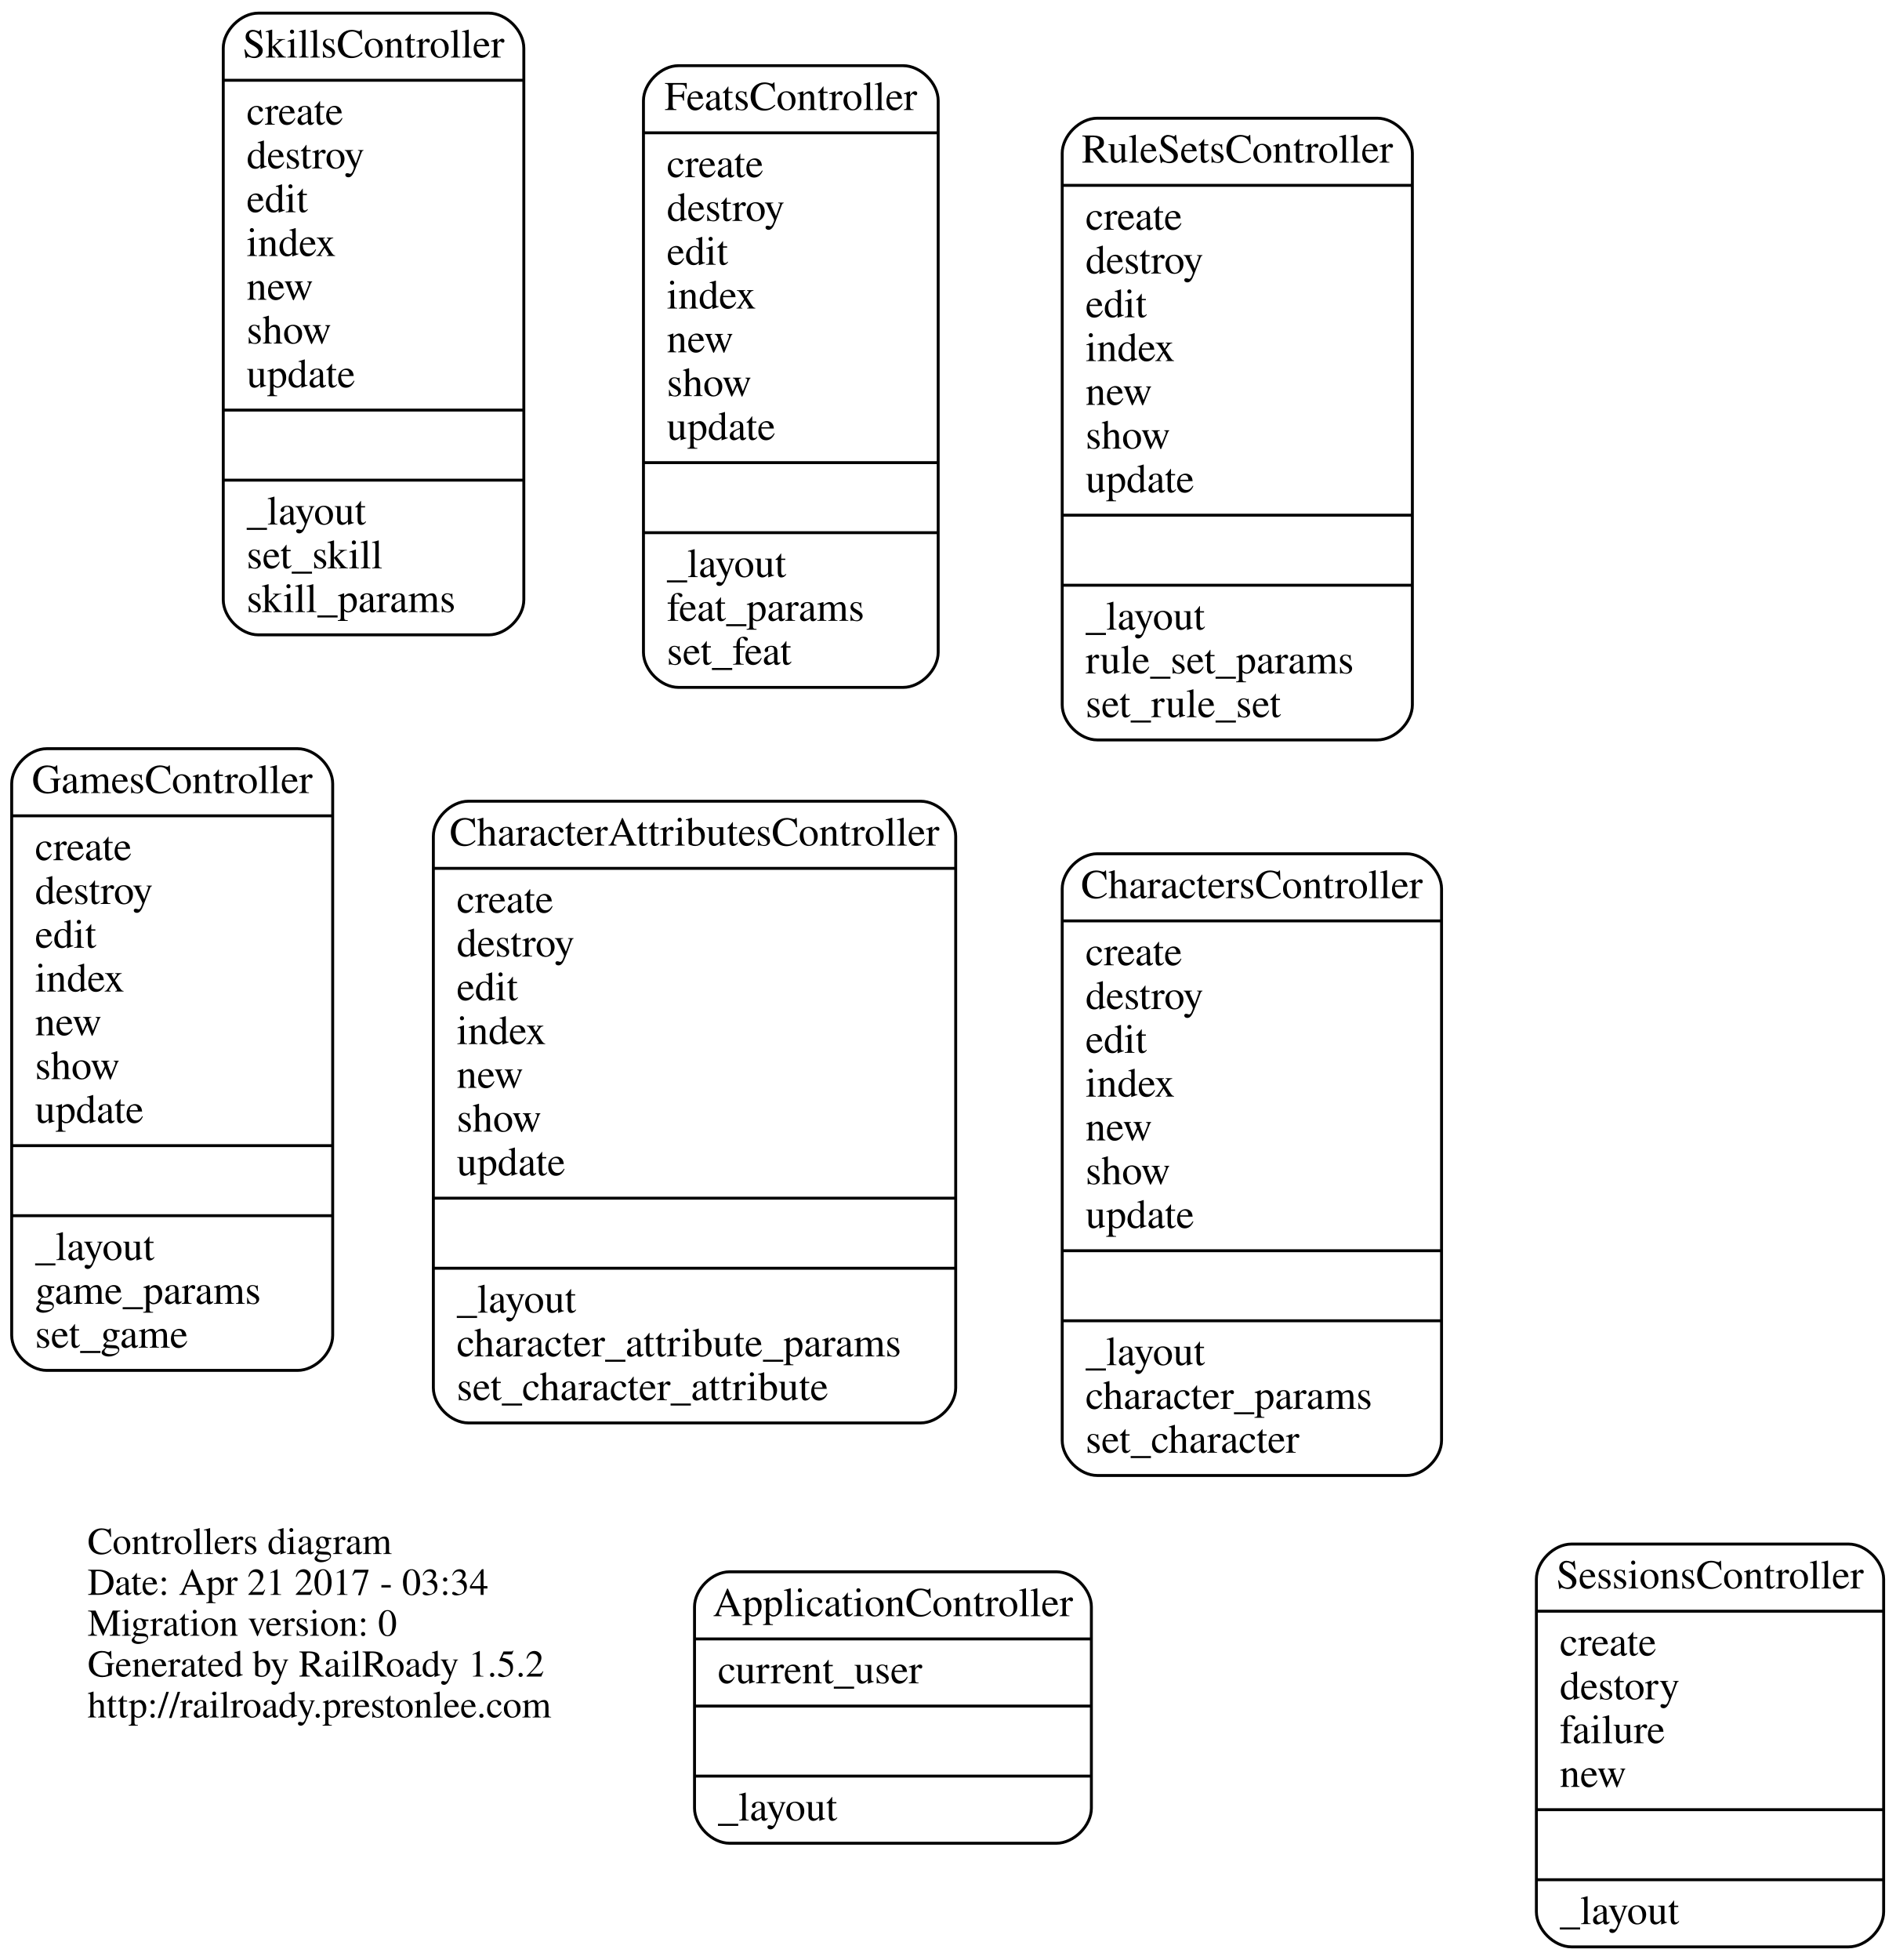
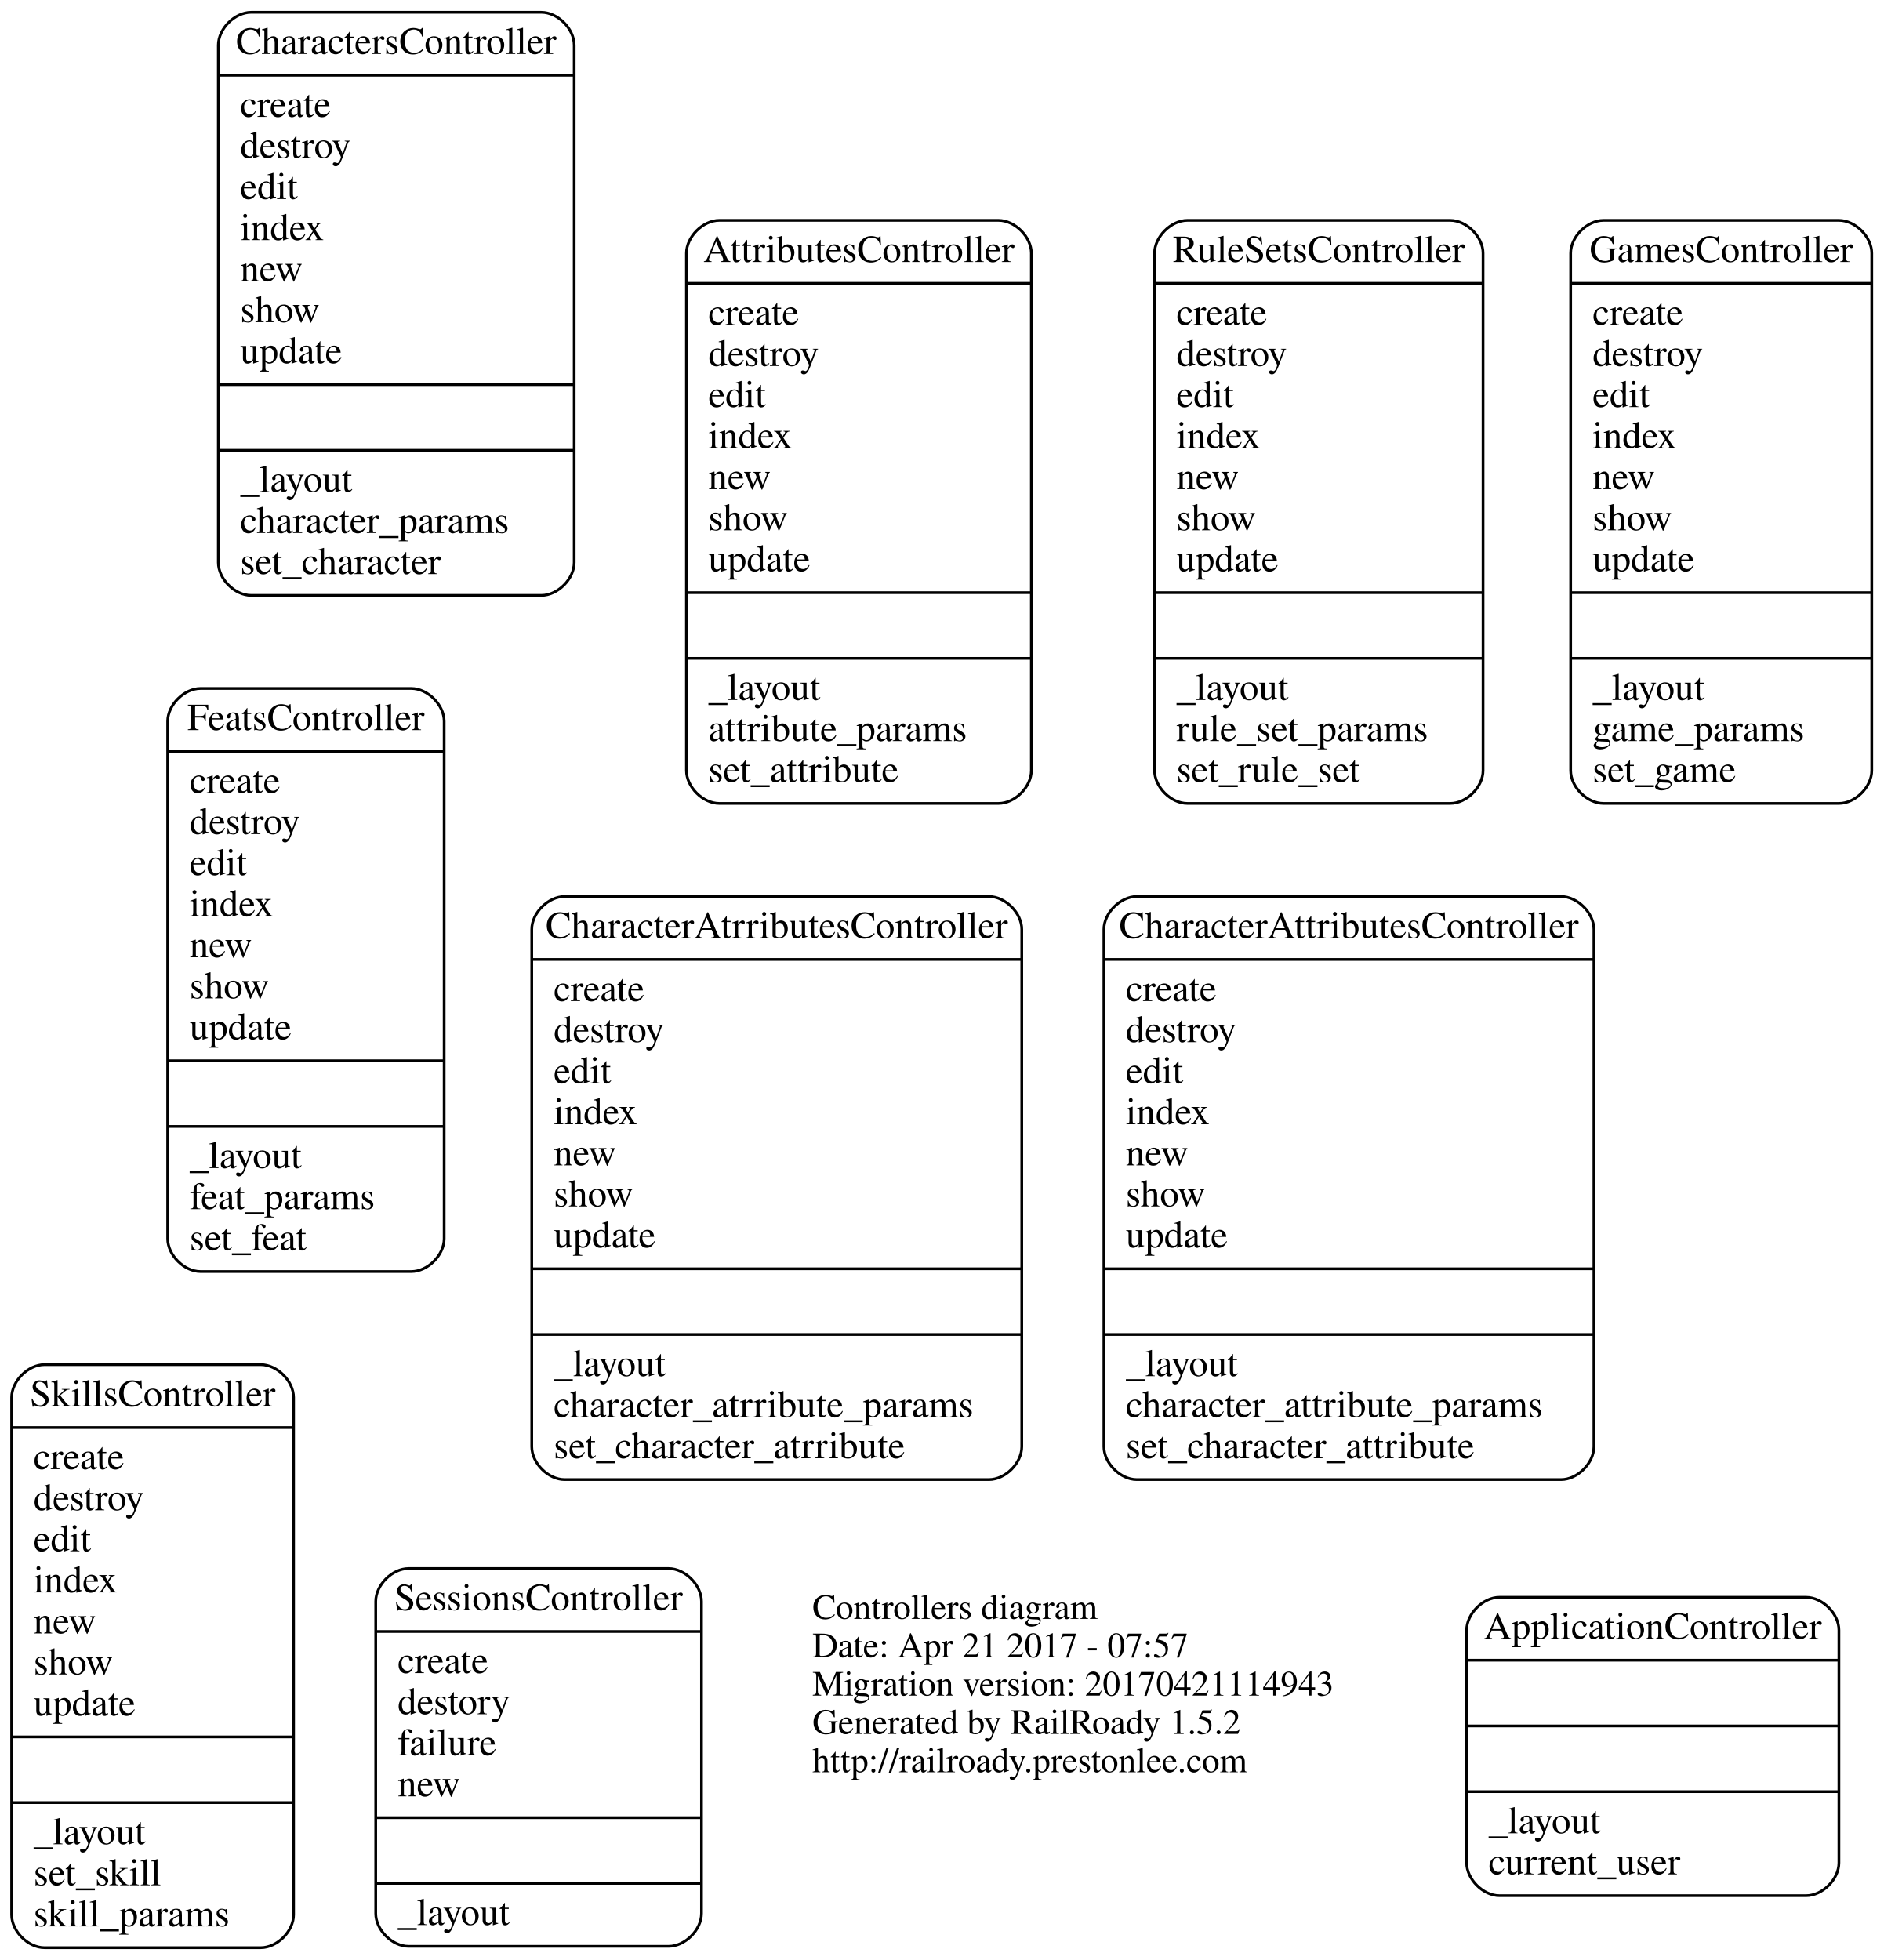
- <svg xmlns="http://www.w3.org/2000/svg" width="650pt" height="672pt" viewBox="0.00 0.00 649.50 671.50">
-   <g id="graph0" class="graph" transform="scale(1 1) rotate(0) translate(238 380)">
-     <polygon fill="none" stroke="none" points="-238,291.5 -238,-380 411.5,-380 411.5,291.5 -238,291.5" />
+ <svg xmlns="http://www.w3.org/2000/svg" width="688pt" height="716pt" viewBox="0.00 0.00 687.50 716.00">
+   <g id="graph0" class="graph" transform="scale(1 1) rotate(0) translate(288.5 427)">
+     <polygon fill="none" stroke="none" points="-288.5,289 -288.5,-427 399,-427 399,289 -288.5,289" />
    <g id="node1" class="node">
-       <text text-anchor="start" x="-208" y="152.4" font-family="Times,serif" font-size="13.00">Controllers diagram</text>
-       <text text-anchor="start" x="-208" y="166.4" font-family="Times,serif" font-size="13.00">Date: Apr 21 2017 - 03:34</text>
-       <text text-anchor="start" x="-208" y="180.4" font-family="Times,serif" font-size="13.00">Migration version: 0</text>
-       <text text-anchor="start" x="-208" y="194.4" font-family="Times,serif" font-size="13.00">Generated by RailRoady 1.5.2</text>
-       <text text-anchor="start" x="-208" y="208.4" font-family="Times,serif" font-size="13.00">http://railroady.prestonlee.com</text>
+       <text text-anchor="start" x="8" y="164.4" font-family="Times,serif" font-size="13.00">Controllers diagram</text>
+       <text text-anchor="start" x="8" y="178.4" font-family="Times,serif" font-size="13.00">Date: Apr 21 2017 - 07:57</text>
+       <text text-anchor="start" x="8" y="192.4" font-family="Times,serif" font-size="13.00">Migration version: 20170421114943</text>
+       <text text-anchor="start" x="8" y="206.4" font-family="Times,serif" font-size="13.00">Generated by RailRoady 1.5.2</text>
+       <text text-anchor="start" x="8" y="220.4" font-family="Times,serif" font-size="13.00">http://railroady.prestonlee.com</text>
    </g>
    <g id="node2" class="node">
-       <path fill="none" stroke="black" d="M138,-126.5C138,-126.5 234,-126.5 234,-126.5 240,-126.5 246,-132.5 246,-138.5 246,-138.5 246,-327.5 246,-327.5 246,-333.5 240,-339.5 234,-339.5 234,-339.5 138,-339.5 138,-339.5 132,-339.5 126,-333.5 126,-327.5 126,-327.5 126,-138.5 126,-138.5 126,-132.5 132,-126.5 138,-126.5" />
-       <text text-anchor="middle" x="186" y="-324.3" font-family="Times,serif" font-size="14.00">RuleSetsController</text>
-       <polyline fill="none" stroke="black" points="126,-316.5 246,-316.5 " />
-       <text text-anchor="start" x="134" y="-301.3" font-family="Times,serif" font-size="14.00">create</text>
-       <text text-anchor="start" x="134" y="-286.3" font-family="Times,serif" font-size="14.00">destroy</text>
-       <text text-anchor="start" x="134" y="-271.3" font-family="Times,serif" font-size="14.00">edit</text>
-       <text text-anchor="start" x="134" y="-256.3" font-family="Times,serif" font-size="14.00">index</text>
-       <text text-anchor="start" x="134" y="-241.3" font-family="Times,serif" font-size="14.00">new</text>
-       <text text-anchor="start" x="134" y="-226.3" font-family="Times,serif" font-size="14.00">show</text>
-       <text text-anchor="start" x="134" y="-211.3" font-family="Times,serif" font-size="14.00">update</text>
-       <polyline fill="none" stroke="black" points="126,-203.5 246,-203.5 " />
-       <polyline fill="none" stroke="black" points="126,-179.5 246,-179.5 " />
-       <text text-anchor="start" x="134" y="-164.3" font-family="Times,serif" font-size="14.00">_layout</text>
-       <text text-anchor="start" x="134" y="-149.3" font-family="Times,serif" font-size="14.00">rule_set_params</text>
-       <text text-anchor="start" x="134" y="-134.3" font-family="Times,serif" font-size="14.00">set_rule_set</text>
+       <path fill="none" stroke="black" d="M-82.5,113.5C-82.5,113.5 72.5,113.5 72.5,113.5 78.5,113.5 84.5,107.5 84.5,101.5 84.5,101.5 84.5,-87.5 84.5,-87.5 84.5,-93.5 78.5,-99.5 72.5,-99.5 72.5,-99.5 -82.5,-99.5 -82.5,-99.5 -88.5,-99.5 -94.5,-93.5 -94.5,-87.5 -94.5,-87.5 -94.5,101.5 -94.5,101.5 -94.5,107.5 -88.5,113.5 -82.5,113.5" />
+       <text text-anchor="middle" x="-5" y="-84.3" font-family="Times,serif" font-size="14.00">CharacterAtrributesController</text>
+       <polyline fill="none" stroke="black" points="-94.5,-76.5 84.5,-76.5 " />
+       <text text-anchor="start" x="-86.5" y="-61.3" font-family="Times,serif" font-size="14.00">create</text>
+       <text text-anchor="start" x="-86.5" y="-46.3" font-family="Times,serif" font-size="14.00">destroy</text>
+       <text text-anchor="start" x="-86.5" y="-31.3" font-family="Times,serif" font-size="14.00">edit</text>
+       <text text-anchor="start" x="-86.5" y="-16.3" font-family="Times,serif" font-size="14.00">index</text>
+       <text text-anchor="start" x="-86.5" y="-1.3" font-family="Times,serif" font-size="14.00">new</text>
+       <text text-anchor="start" x="-86.5" y="13.7" font-family="Times,serif" font-size="14.00">show</text>
+       <text text-anchor="start" x="-86.5" y="28.7" font-family="Times,serif" font-size="14.00">update</text>
+       <polyline fill="none" stroke="black" points="-94.5,36.5 84.5,36.5 " />
+       <polyline fill="none" stroke="black" points="-94.5,60.5 84.5,60.5 " />
+       <text text-anchor="start" x="-86.5" y="75.7" font-family="Times,serif" font-size="14.00">_layout</text>
+       <text text-anchor="start" x="-86.5" y="90.7" font-family="Times,serif" font-size="14.00">character_atrribute_params</text>
+       <text text-anchor="start" x="-86.5" y="105.7" font-family="Times,serif" font-size="14.00">set_character_atrribute</text>
    </g>
    <g id="node3" class="node">
-       <path fill="none" stroke="black" d="M-77.5,107.5C-77.5,107.5 77.5,107.5 77.5,107.5 83.5,107.5 89.5,101.5 89.5,95.5 89.5,95.5 89.5,-93.5 89.5,-93.5 89.5,-99.5 83.5,-105.5 77.5,-105.5 77.5,-105.5 -77.5,-105.5 -77.5,-105.5 -83.5,-105.5 -89.5,-99.5 -89.5,-93.5 -89.5,-93.5 -89.5,95.5 -89.5,95.5 -89.5,101.5 -83.5,107.5 -77.5,107.5" />
-       <text text-anchor="middle" x="0" y="-90.3" font-family="Times,serif" font-size="14.00">CharacterAttributesController</text>
-       <polyline fill="none" stroke="black" points="-89.5,-82.5 89.5,-82.5 " />
-       <text text-anchor="start" x="-81.5" y="-67.3" font-family="Times,serif" font-size="14.00">create</text>
-       <text text-anchor="start" x="-81.5" y="-52.3" font-family="Times,serif" font-size="14.00">destroy</text>
-       <text text-anchor="start" x="-81.5" y="-37.3" font-family="Times,serif" font-size="14.00">edit</text>
-       <text text-anchor="start" x="-81.5" y="-22.3" font-family="Times,serif" font-size="14.00">index</text>
-       <text text-anchor="start" x="-81.5" y="-7.3" font-family="Times,serif" font-size="14.00">new</text>
-       <text text-anchor="start" x="-81.5" y="7.7" font-family="Times,serif" font-size="14.00">show</text>
-       <text text-anchor="start" x="-81.5" y="22.7" font-family="Times,serif" font-size="14.00">update</text>
-       <polyline fill="none" stroke="black" points="-89.5,30.5 89.5,30.5 " />
-       <polyline fill="none" stroke="black" points="-89.5,54.5 89.5,54.5 " />
-       <text text-anchor="start" x="-81.5" y="69.7" font-family="Times,serif" font-size="14.00">_layout</text>
-       <text text-anchor="start" x="-81.5" y="84.7" font-family="Times,serif" font-size="14.00">character_attribute_params</text>
-       <text text-anchor="start" x="-81.5" y="99.7" font-family="Times,serif" font-size="14.00">set_character_attribute</text>
+       <path fill="none" stroke="black" d="M145,-133.5C145,-133.5 241,-133.5 241,-133.5 247,-133.5 253,-139.5 253,-145.5 253,-145.5 253,-334.5 253,-334.5 253,-340.5 247,-346.5 241,-346.5 241,-346.5 145,-346.5 145,-346.5 139,-346.5 133,-340.5 133,-334.5 133,-334.5 133,-145.5 133,-145.5 133,-139.5 139,-133.5 145,-133.5" />
+       <text text-anchor="middle" x="193" y="-331.3" font-family="Times,serif" font-size="14.00">RuleSetsController</text>
+       <polyline fill="none" stroke="black" points="133,-323.5 253,-323.5 " />
+       <text text-anchor="start" x="141" y="-308.3" font-family="Times,serif" font-size="14.00">create</text>
+       <text text-anchor="start" x="141" y="-293.3" font-family="Times,serif" font-size="14.00">destroy</text>
+       <text text-anchor="start" x="141" y="-278.3" font-family="Times,serif" font-size="14.00">edit</text>
+       <text text-anchor="start" x="141" y="-263.3" font-family="Times,serif" font-size="14.00">index</text>
+       <text text-anchor="start" x="141" y="-248.3" font-family="Times,serif" font-size="14.00">new</text>
+       <text text-anchor="start" x="141" y="-233.3" font-family="Times,serif" font-size="14.00">show</text>
+       <text text-anchor="start" x="141" y="-218.3" font-family="Times,serif" font-size="14.00">update</text>
+       <polyline fill="none" stroke="black" points="133,-210.5 253,-210.5 " />
+       <polyline fill="none" stroke="black" points="133,-186.5 253,-186.5 " />
+       <text text-anchor="start" x="141" y="-171.3" font-family="Times,serif" font-size="14.00">_layout</text>
+       <text text-anchor="start" x="141" y="-156.3" font-family="Times,serif" font-size="14.00">rule_set_params</text>
+       <text text-anchor="start" x="141" y="-141.3" font-family="Times,serif" font-size="14.00">set_rule_set</text>
    </g>
    <g id="node4" class="node">
-       <path fill="none" stroke="black" d="M-5.5,-144.5C-5.5,-144.5 71.5,-144.5 71.5,-144.5 77.5,-144.5 83.5,-150.5 83.5,-156.5 83.5,-156.5 83.5,-345.5 83.5,-345.5 83.5,-351.5 77.5,-357.5 71.5,-357.5 71.5,-357.5 -5.5,-357.5 -5.5,-357.5 -11.5,-357.5 -17.5,-351.5 -17.5,-345.5 -17.5,-345.5 -17.5,-156.5 -17.5,-156.5 -17.5,-150.5 -11.5,-144.5 -5.5,-144.5" />
-       <text text-anchor="middle" x="33" y="-342.3" font-family="Times,serif" font-size="14.00">FeatsController</text>
-       <polyline fill="none" stroke="black" points="-17.5,-334.5 83.5,-334.5 " />
-       <text text-anchor="start" x="-9.5" y="-319.3" font-family="Times,serif" font-size="14.00">create</text>
-       <text text-anchor="start" x="-9.5" y="-304.3" font-family="Times,serif" font-size="14.00">destroy</text>
-       <text text-anchor="start" x="-9.5" y="-289.3" font-family="Times,serif" font-size="14.00">edit</text>
-       <text text-anchor="start" x="-9.5" y="-274.3" font-family="Times,serif" font-size="14.00">index</text>
-       <text text-anchor="start" x="-9.5" y="-259.3" font-family="Times,serif" font-size="14.00">new</text>
-       <text text-anchor="start" x="-9.5" y="-244.3" font-family="Times,serif" font-size="14.00">show</text>
-       <text text-anchor="start" x="-9.5" y="-229.3" font-family="Times,serif" font-size="14.00">update</text>
-       <polyline fill="none" stroke="black" points="-17.5,-221.5 83.5,-221.5 " />
-       <polyline fill="none" stroke="black" points="-17.5,-197.5 83.5,-197.5 " />
-       <text text-anchor="start" x="-9.5" y="-182.3" font-family="Times,serif" font-size="14.00">_layout</text>
-       <text text-anchor="start" x="-9.5" y="-167.3" font-family="Times,serif" font-size="14.00">feat_params</text>
-       <text text-anchor="start" x="-9.5" y="-152.3" font-family="Times,serif" font-size="14.00">set_feat</text>
+       <path fill="none" stroke="black" d="M126.5,113.5C126.5,113.5 281.5,113.5 281.5,113.5 287.5,113.5 293.5,107.5 293.5,101.5 293.5,101.5 293.5,-87.5 293.5,-87.5 293.5,-93.5 287.5,-99.5 281.5,-99.5 281.5,-99.5 126.5,-99.5 126.5,-99.5 120.5,-99.5 114.5,-93.5 114.5,-87.5 114.5,-87.5 114.5,101.5 114.5,101.5 114.5,107.5 120.5,113.5 126.5,113.5" />
+       <text text-anchor="middle" x="204" y="-84.3" font-family="Times,serif" font-size="14.00">CharacterAttributesController</text>
+       <polyline fill="none" stroke="black" points="114.5,-76.5 293.5,-76.5 " />
+       <text text-anchor="start" x="122.5" y="-61.3" font-family="Times,serif" font-size="14.00">create</text>
+       <text text-anchor="start" x="122.5" y="-46.3" font-family="Times,serif" font-size="14.00">destroy</text>
+       <text text-anchor="start" x="122.5" y="-31.3" font-family="Times,serif" font-size="14.00">edit</text>
+       <text text-anchor="start" x="122.5" y="-16.3" font-family="Times,serif" font-size="14.00">index</text>
+       <text text-anchor="start" x="122.5" y="-1.3" font-family="Times,serif" font-size="14.00">new</text>
+       <text text-anchor="start" x="122.5" y="13.7" font-family="Times,serif" font-size="14.00">show</text>
+       <text text-anchor="start" x="122.5" y="28.7" font-family="Times,serif" font-size="14.00">update</text>
+       <polyline fill="none" stroke="black" points="114.5,36.5 293.5,36.5 " />
+       <polyline fill="none" stroke="black" points="114.5,60.5 293.5,60.5 " />
+       <text text-anchor="start" x="122.5" y="75.7" font-family="Times,serif" font-size="14.00">_layout</text>
+       <text text-anchor="start" x="122.5" y="90.7" font-family="Times,serif" font-size="14.00">character_attribute_params</text>
+       <text text-anchor="start" x="122.5" y="105.7" font-family="Times,serif" font-size="14.00">set_character_attribute</text>
    </g>
    <g id="node5" class="node">
-       <path fill="none" stroke="black" d="M12,251.5C12,251.5 124,251.5 124,251.5 130,251.5 136,245.5 136,239.5 136,239.5 136,170.5 136,170.5 136,164.5 130,158.5 124,158.5 124,158.5 12,158.5 12,158.5 6,158.5 0,164.5 0,170.5 0,170.5 0,239.5 0,239.5 0,245.5 6,251.5 12,251.5" />
-       <text text-anchor="middle" x="68" y="173.7" font-family="Times,serif" font-size="14.00">ApplicationController</text>
-       <polyline fill="none" stroke="black" points="0,181.5 136,181.5 " />
-       <text text-anchor="start" x="8" y="196.7" font-family="Times,serif" font-size="14.00">current_user</text>
-       <polyline fill="none" stroke="black" points="0,204.5 136,204.5 " />
-       <polyline fill="none" stroke="black" points="0,228.5 136,228.5 " />
-       <text text-anchor="start" x="8" y="243.7" font-family="Times,serif" font-size="14.00">_layout</text>
+       <path fill="none" stroke="black" d="M-26,-133.5C-26,-133.5 76,-133.5 76,-133.5 82,-133.5 88,-139.5 88,-145.5 88,-145.5 88,-334.5 88,-334.5 88,-340.5 82,-346.5 76,-346.5 76,-346.5 -26,-346.5 -26,-346.5 -32,-346.5 -38,-340.5 -38,-334.5 -38,-334.5 -38,-145.5 -38,-145.5 -38,-139.5 -32,-133.5 -26,-133.5" />
+       <text text-anchor="middle" x="25" y="-331.3" font-family="Times,serif" font-size="14.00">AttributesController</text>
+       <polyline fill="none" stroke="black" points="-38,-323.5 88,-323.5 " />
+       <text text-anchor="start" x="-30" y="-308.3" font-family="Times,serif" font-size="14.00">create</text>
+       <text text-anchor="start" x="-30" y="-293.3" font-family="Times,serif" font-size="14.00">destroy</text>
+       <text text-anchor="start" x="-30" y="-278.3" font-family="Times,serif" font-size="14.00">edit</text>
+       <text text-anchor="start" x="-30" y="-263.3" font-family="Times,serif" font-size="14.00">index</text>
+       <text text-anchor="start" x="-30" y="-248.3" font-family="Times,serif" font-size="14.00">new</text>
+       <text text-anchor="start" x="-30" y="-233.3" font-family="Times,serif" font-size="14.00">show</text>
+       <text text-anchor="start" x="-30" y="-218.3" font-family="Times,serif" font-size="14.00">update</text>
+       <polyline fill="none" stroke="black" points="-38,-210.5 88,-210.5 " />
+       <polyline fill="none" stroke="black" points="-38,-186.5 88,-186.5 " />
+       <text text-anchor="start" x="-30" y="-171.3" font-family="Times,serif" font-size="14.00">_layout</text>
+       <text text-anchor="start" x="-30" y="-156.3" font-family="Times,serif" font-size="14.00">attribute_params</text>
+       <text text-anchor="start" x="-30" y="-141.3" font-family="Times,serif" font-size="14.00">set_attribute</text>
    </g>
    <g id="node6" class="node">
-       <path fill="none" stroke="black" d="M-149.5,-162.5C-149.5,-162.5 -70.5,-162.5 -70.5,-162.5 -64.5,-162.5 -58.5,-168.5 -58.5,-174.5 -58.5,-174.5 -58.5,-363.5 -58.5,-363.5 -58.5,-369.5 -64.5,-375.5 -70.5,-375.5 -70.5,-375.5 -149.5,-375.5 -149.5,-375.5 -155.5,-375.5 -161.5,-369.5 -161.5,-363.5 -161.5,-363.5 -161.5,-174.5 -161.5,-174.5 -161.5,-168.5 -155.5,-162.5 -149.5,-162.5" />
-       <text text-anchor="middle" x="-110" y="-360.3" font-family="Times,serif" font-size="14.00">SkillsController</text>
-       <polyline fill="none" stroke="black" points="-161.5,-352.5 -58.5,-352.5 " />
-       <text text-anchor="start" x="-153.5" y="-337.3" font-family="Times,serif" font-size="14.00">create</text>
-       <text text-anchor="start" x="-153.5" y="-322.3" font-family="Times,serif" font-size="14.00">destroy</text>
-       <text text-anchor="start" x="-153.5" y="-307.3" font-family="Times,serif" font-size="14.00">edit</text>
-       <text text-anchor="start" x="-153.5" y="-292.3" font-family="Times,serif" font-size="14.00">index</text>
-       <text text-anchor="start" x="-153.5" y="-277.3" font-family="Times,serif" font-size="14.00">new</text>
-       <text text-anchor="start" x="-153.5" y="-262.3" font-family="Times,serif" font-size="14.00">show</text>
-       <text text-anchor="start" x="-153.5" y="-247.3" font-family="Times,serif" font-size="14.00">update</text>
-       <polyline fill="none" stroke="black" points="-161.5,-239.5 -58.5,-239.5 " />
-       <polyline fill="none" stroke="black" points="-161.5,-215.5 -58.5,-215.5 " />
-       <text text-anchor="start" x="-153.5" y="-200.3" font-family="Times,serif" font-size="14.00">_layout</text>
-       <text text-anchor="start" x="-153.5" y="-185.3" font-family="Times,serif" font-size="14.00">set_skill</text>
-       <text text-anchor="start" x="-153.5" y="-170.3" font-family="Times,serif" font-size="14.00">skill_params</text>
+       <path fill="none" stroke="black" d="M-215.5,37.5C-215.5,37.5 -138.5,37.5 -138.5,37.5 -132.5,37.5 -126.5,31.5 -126.5,25.5 -126.5,25.5 -126.5,-163.5 -126.5,-163.5 -126.5,-169.5 -132.5,-175.5 -138.5,-175.5 -138.5,-175.5 -215.5,-175.5 -215.5,-175.5 -221.5,-175.5 -227.5,-169.5 -227.5,-163.5 -227.5,-163.5 -227.5,25.5 -227.5,25.5 -227.5,31.5 -221.5,37.5 -215.5,37.5" />
+       <text text-anchor="middle" x="-177" y="-160.3" font-family="Times,serif" font-size="14.00">FeatsController</text>
+       <polyline fill="none" stroke="black" points="-227.5,-152.5 -126.5,-152.5 " />
+       <text text-anchor="start" x="-219.5" y="-137.3" font-family="Times,serif" font-size="14.00">create</text>
+       <text text-anchor="start" x="-219.5" y="-122.3" font-family="Times,serif" font-size="14.00">destroy</text>
+       <text text-anchor="start" x="-219.5" y="-107.3" font-family="Times,serif" font-size="14.00">edit</text>
+       <text text-anchor="start" x="-219.5" y="-92.3" font-family="Times,serif" font-size="14.00">index</text>
+       <text text-anchor="start" x="-219.5" y="-77.3" font-family="Times,serif" font-size="14.00">new</text>
+       <text text-anchor="start" x="-219.5" y="-62.3" font-family="Times,serif" font-size="14.00">show</text>
+       <text text-anchor="start" x="-219.5" y="-47.3" font-family="Times,serif" font-size="14.00">update</text>
+       <polyline fill="none" stroke="black" points="-227.5,-39.5 -126.5,-39.5 " />
+       <polyline fill="none" stroke="black" points="-227.5,-15.5 -126.5,-15.5 " />
+       <text text-anchor="start" x="-219.5" y="-0.3" font-family="Times,serif" font-size="14.00">_layout</text>
+       <text text-anchor="start" x="-219.5" y="14.7" font-family="Times,serif" font-size="14.00">feat_params</text>
+       <text text-anchor="start" x="-219.5" y="29.7" font-family="Times,serif" font-size="14.00">set_feat</text>
    </g>
    <g id="node7" class="node">
-       <path fill="none" stroke="black" d="M-222,89.5C-222,89.5 -136,89.5 -136,89.5 -130,89.5 -124,83.5 -124,77.5 -124,77.5 -124,-111.5 -124,-111.5 -124,-117.5 -130,-123.5 -136,-123.5 -136,-123.5 -222,-123.5 -222,-123.5 -228,-123.5 -234,-117.5 -234,-111.5 -234,-111.5 -234,77.5 -234,77.5 -234,83.5 -228,89.5 -222,89.5" />
-       <text text-anchor="middle" x="-179" y="-108.3" font-family="Times,serif" font-size="14.00">GamesController</text>
-       <polyline fill="none" stroke="black" points="-234,-100.5 -124,-100.5 " />
-       <text text-anchor="start" x="-226" y="-85.3" font-family="Times,serif" font-size="14.00">create</text>
-       <text text-anchor="start" x="-226" y="-70.3" font-family="Times,serif" font-size="14.00">destroy</text>
-       <text text-anchor="start" x="-226" y="-55.3" font-family="Times,serif" font-size="14.00">edit</text>
-       <text text-anchor="start" x="-226" y="-40.3" font-family="Times,serif" font-size="14.00">index</text>
-       <text text-anchor="start" x="-226" y="-25.3" font-family="Times,serif" font-size="14.00">new</text>
-       <text text-anchor="start" x="-226" y="-10.3" font-family="Times,serif" font-size="14.00">show</text>
-       <text text-anchor="start" x="-226" y="4.7" font-family="Times,serif" font-size="14.00">update</text>
-       <polyline fill="none" stroke="black" points="-234,12.5 -124,12.5 " />
-       <polyline fill="none" stroke="black" points="-234,36.5 -124,36.5 " />
-       <text text-anchor="start" x="-226" y="51.7" font-family="Times,serif" font-size="14.00">_layout</text>
-       <text text-anchor="start" x="-226" y="66.7" font-family="Times,serif" font-size="14.00">game_params</text>
-       <text text-anchor="start" x="-226" y="81.7" font-family="Times,serif" font-size="14.00">set_game</text>
+       <path fill="none" stroke="black" d="M259,265.5C259,265.5 371,265.5 371,265.5 377,265.5 383,259.5 383,253.5 383,253.5 383,168.5 383,168.5 383,162.5 377,156.5 371,156.5 371,156.5 259,156.5 259,156.5 253,156.5 247,162.5 247,168.5 247,168.5 247,253.5 247,253.5 247,259.5 253,265.5 259,265.5" />
+       <text text-anchor="middle" x="315" y="171.7" font-family="Times,serif" font-size="14.00">ApplicationController</text>
+       <polyline fill="none" stroke="black" points="247,179.5 383,179.5 " />
+       <polyline fill="none" stroke="black" points="247,203.5 383,203.5 " />
+       <polyline fill="none" stroke="black" points="247,227.5 383,227.5 " />
+       <text text-anchor="start" x="255" y="242.7" font-family="Times,serif" font-size="14.00">_layout</text>
+       <text text-anchor="start" x="255" y="257.7" font-family="Times,serif" font-size="14.00">current_user</text>
    </g>
    <g id="node8" class="node">
-       <path fill="none" stroke="black" d="M300.5,287C300.5,287 395.5,287 395.5,287 401.5,287 407.5,281 407.5,275 407.5,275 407.5,161 407.5,161 407.5,155 401.5,149 395.5,149 395.5,149 300.5,149 300.5,149 294.5,149 288.5,155 288.5,161 288.5,161 288.5,275 288.5,275 288.5,281 294.5,287 300.5,287" />
-       <text text-anchor="middle" x="348" y="164.2" font-family="Times,serif" font-size="14.00">SessionsController</text>
-       <polyline fill="none" stroke="black" points="288.5,172 407.5,172 " />
-       <text text-anchor="start" x="296.5" y="187.2" font-family="Times,serif" font-size="14.00">create</text>
-       <text text-anchor="start" x="296.5" y="202.2" font-family="Times,serif" font-size="14.00">destory</text>
-       <text text-anchor="start" x="296.5" y="217.2" font-family="Times,serif" font-size="14.00">failure</text>
-       <text text-anchor="start" x="296.5" y="232.2" font-family="Times,serif" font-size="14.00">new</text>
-       <polyline fill="none" stroke="black" points="288.5,240 407.5,240 " />
-       <polyline fill="none" stroke="black" points="288.5,264 407.5,264 " />
-       <text text-anchor="start" x="296.5" y="279.2" font-family="Times,serif" font-size="14.00">_layout</text>
+       <path fill="none" stroke="black" d="M-272.5,284.5C-272.5,284.5 -193.5,284.5 -193.5,284.5 -187.5,284.5 -181.5,278.5 -181.5,272.5 -181.5,272.5 -181.5,83.5 -181.5,83.5 -181.5,77.5 -187.5,71.5 -193.5,71.5 -193.5,71.5 -272.5,71.5 -272.5,71.5 -278.5,71.5 -284.5,77.5 -284.5,83.5 -284.5,83.5 -284.5,272.5 -284.5,272.5 -284.5,278.5 -278.5,284.5 -272.5,284.5" />
+       <text text-anchor="middle" x="-233" y="86.7" font-family="Times,serif" font-size="14.00">SkillsController</text>
+       <polyline fill="none" stroke="black" points="-284.5,94.5 -181.5,94.5 " />
+       <text text-anchor="start" x="-276.5" y="109.7" font-family="Times,serif" font-size="14.00">create</text>
+       <text text-anchor="start" x="-276.5" y="124.7" font-family="Times,serif" font-size="14.00">destroy</text>
+       <text text-anchor="start" x="-276.5" y="139.7" font-family="Times,serif" font-size="14.00">edit</text>
+       <text text-anchor="start" x="-276.5" y="154.7" font-family="Times,serif" font-size="14.00">index</text>
+       <text text-anchor="start" x="-276.5" y="169.7" font-family="Times,serif" font-size="14.00">new</text>
+       <text text-anchor="start" x="-276.5" y="184.7" font-family="Times,serif" font-size="14.00">show</text>
+       <text text-anchor="start" x="-276.5" y="199.7" font-family="Times,serif" font-size="14.00">update</text>
+       <polyline fill="none" stroke="black" points="-284.5,207.5 -181.5,207.5 " />
+       <polyline fill="none" stroke="black" points="-284.5,231.5 -181.5,231.5 " />
+       <text text-anchor="start" x="-276.5" y="246.7" font-family="Times,serif" font-size="14.00">_layout</text>
+       <text text-anchor="start" x="-276.5" y="261.7" font-family="Times,serif" font-size="14.00">set_skill</text>
+       <text text-anchor="start" x="-276.5" y="276.7" font-family="Times,serif" font-size="14.00">skill_params</text>
    </g>
    <g id="node9" class="node">
-       <path fill="none" stroke="black" d="M138,125.5C138,125.5 244,125.5 244,125.5 250,125.5 256,119.5 256,113.5 256,113.5 256,-75.5 256,-75.5 256,-81.5 250,-87.5 244,-87.5 244,-87.5 138,-87.5 138,-87.5 132,-87.5 126,-81.5 126,-75.5 126,-75.5 126,113.5 126,113.5 126,119.5 132,125.5 138,125.5" />
-       <text text-anchor="middle" x="191" y="-72.3" font-family="Times,serif" font-size="14.00">CharactersController</text>
-       <polyline fill="none" stroke="black" points="126,-64.5 256,-64.5 " />
-       <text text-anchor="start" x="134" y="-49.3" font-family="Times,serif" font-size="14.00">create</text>
-       <text text-anchor="start" x="134" y="-34.3" font-family="Times,serif" font-size="14.00">destroy</text>
-       <text text-anchor="start" x="134" y="-19.3" font-family="Times,serif" font-size="14.00">edit</text>
-       <text text-anchor="start" x="134" y="-4.3" font-family="Times,serif" font-size="14.00">index</text>
-       <text text-anchor="start" x="134" y="10.7" font-family="Times,serif" font-size="14.00">new</text>
-       <text text-anchor="start" x="134" y="25.7" font-family="Times,serif" font-size="14.00">show</text>
-       <text text-anchor="start" x="134" y="40.7" font-family="Times,serif" font-size="14.00">update</text>
-       <polyline fill="none" stroke="black" points="126,48.5 256,48.5 " />
-       <polyline fill="none" stroke="black" points="126,72.5 256,72.5 " />
-       <text text-anchor="start" x="134" y="87.7" font-family="Times,serif" font-size="14.00">_layout</text>
-       <text text-anchor="start" x="134" y="102.7" font-family="Times,serif" font-size="14.00">character_params</text>
-       <text text-anchor="start" x="134" y="117.7" font-family="Times,serif" font-size="14.00">set_character</text>
+       <path fill="none" stroke="black" d="M297,-133.5C297,-133.5 383,-133.5 383,-133.5 389,-133.5 395,-139.5 395,-145.5 395,-145.5 395,-334.5 395,-334.5 395,-340.5 389,-346.5 383,-346.5 383,-346.5 297,-346.5 297,-346.5 291,-346.5 285,-340.5 285,-334.5 285,-334.5 285,-145.5 285,-145.5 285,-139.5 291,-133.5 297,-133.5" />
+       <text text-anchor="middle" x="340" y="-331.3" font-family="Times,serif" font-size="14.00">GamesController</text>
+       <polyline fill="none" stroke="black" points="285,-323.5 395,-323.5 " />
+       <text text-anchor="start" x="293" y="-308.3" font-family="Times,serif" font-size="14.00">create</text>
+       <text text-anchor="start" x="293" y="-293.3" font-family="Times,serif" font-size="14.00">destroy</text>
+       <text text-anchor="start" x="293" y="-278.3" font-family="Times,serif" font-size="14.00">edit</text>
+       <text text-anchor="start" x="293" y="-263.3" font-family="Times,serif" font-size="14.00">index</text>
+       <text text-anchor="start" x="293" y="-248.3" font-family="Times,serif" font-size="14.00">new</text>
+       <text text-anchor="start" x="293" y="-233.3" font-family="Times,serif" font-size="14.00">show</text>
+       <text text-anchor="start" x="293" y="-218.3" font-family="Times,serif" font-size="14.00">update</text>
+       <polyline fill="none" stroke="black" points="285,-210.5 395,-210.5 " />
+       <polyline fill="none" stroke="black" points="285,-186.5 395,-186.5 " />
+       <text text-anchor="start" x="293" y="-171.3" font-family="Times,serif" font-size="14.00">_layout</text>
+       <text text-anchor="start" x="293" y="-156.3" font-family="Times,serif" font-size="14.00">game_params</text>
+       <text text-anchor="start" x="293" y="-141.3" font-family="Times,serif" font-size="14.00">set_game</text>
+     </g>
+     <g id="node10" class="node">
+       <path fill="none" stroke="black" d="M-139.5,284C-139.5,284 -44.5,284 -44.5,284 -38.5,284 -32.5,278 -32.5,272 -32.5,272 -32.5,158 -32.5,158 -32.5,152 -38.5,146 -44.5,146 -44.5,146 -139.5,146 -139.5,146 -145.5,146 -151.5,152 -151.5,158 -151.5,158 -151.5,272 -151.5,272 -151.5,278 -145.5,284 -139.5,284" />
+       <text text-anchor="middle" x="-92" y="161.2" font-family="Times,serif" font-size="14.00">SessionsController</text>
+       <polyline fill="none" stroke="black" points="-151.5,169 -32.5,169 " />
+       <text text-anchor="start" x="-143.5" y="184.2" font-family="Times,serif" font-size="14.00">create</text>
+       <text text-anchor="start" x="-143.5" y="199.2" font-family="Times,serif" font-size="14.00">destory</text>
+       <text text-anchor="start" x="-143.5" y="214.2" font-family="Times,serif" font-size="14.00">failure</text>
+       <text text-anchor="start" x="-143.5" y="229.2" font-family="Times,serif" font-size="14.00">new</text>
+       <polyline fill="none" stroke="black" points="-151.5,237 -32.5,237 " />
+       <polyline fill="none" stroke="black" points="-151.5,261 -32.5,261 " />
+       <text text-anchor="start" x="-143.5" y="276.2" font-family="Times,serif" font-size="14.00">_layout</text>
+     </g>
+     <g id="node11" class="node">
+       <path fill="none" stroke="black" d="M-197,-209.5C-197,-209.5 -91,-209.5 -91,-209.5 -85,-209.5 -79,-215.5 -79,-221.5 -79,-221.5 -79,-410.5 -79,-410.5 -79,-416.5 -85,-422.5 -91,-422.5 -91,-422.5 -197,-422.5 -197,-422.5 -203,-422.5 -209,-416.5 -209,-410.5 -209,-410.5 -209,-221.5 -209,-221.5 -209,-215.5 -203,-209.5 -197,-209.5" />
+       <text text-anchor="middle" x="-144" y="-407.3" font-family="Times,serif" font-size="14.00">CharactersController</text>
+       <polyline fill="none" stroke="black" points="-209,-399.5 -79,-399.5 " />
+       <text text-anchor="start" x="-201" y="-384.3" font-family="Times,serif" font-size="14.00">create</text>
+       <text text-anchor="start" x="-201" y="-369.3" font-family="Times,serif" font-size="14.00">destroy</text>
+       <text text-anchor="start" x="-201" y="-354.3" font-family="Times,serif" font-size="14.00">edit</text>
+       <text text-anchor="start" x="-201" y="-339.3" font-family="Times,serif" font-size="14.00">index</text>
+       <text text-anchor="start" x="-201" y="-324.3" font-family="Times,serif" font-size="14.00">new</text>
+       <text text-anchor="start" x="-201" y="-309.3" font-family="Times,serif" font-size="14.00">show</text>
+       <text text-anchor="start" x="-201" y="-294.3" font-family="Times,serif" font-size="14.00">update</text>
+       <polyline fill="none" stroke="black" points="-209,-286.5 -79,-286.5 " />
+       <polyline fill="none" stroke="black" points="-209,-262.5 -79,-262.5 " />
+       <text text-anchor="start" x="-201" y="-247.3" font-family="Times,serif" font-size="14.00">_layout</text>
+       <text text-anchor="start" x="-201" y="-232.3" font-family="Times,serif" font-size="14.00">character_params</text>
+       <text text-anchor="start" x="-201" y="-217.3" font-family="Times,serif" font-size="14.00">set_character</text>
    </g>
  </g>
</svg>
